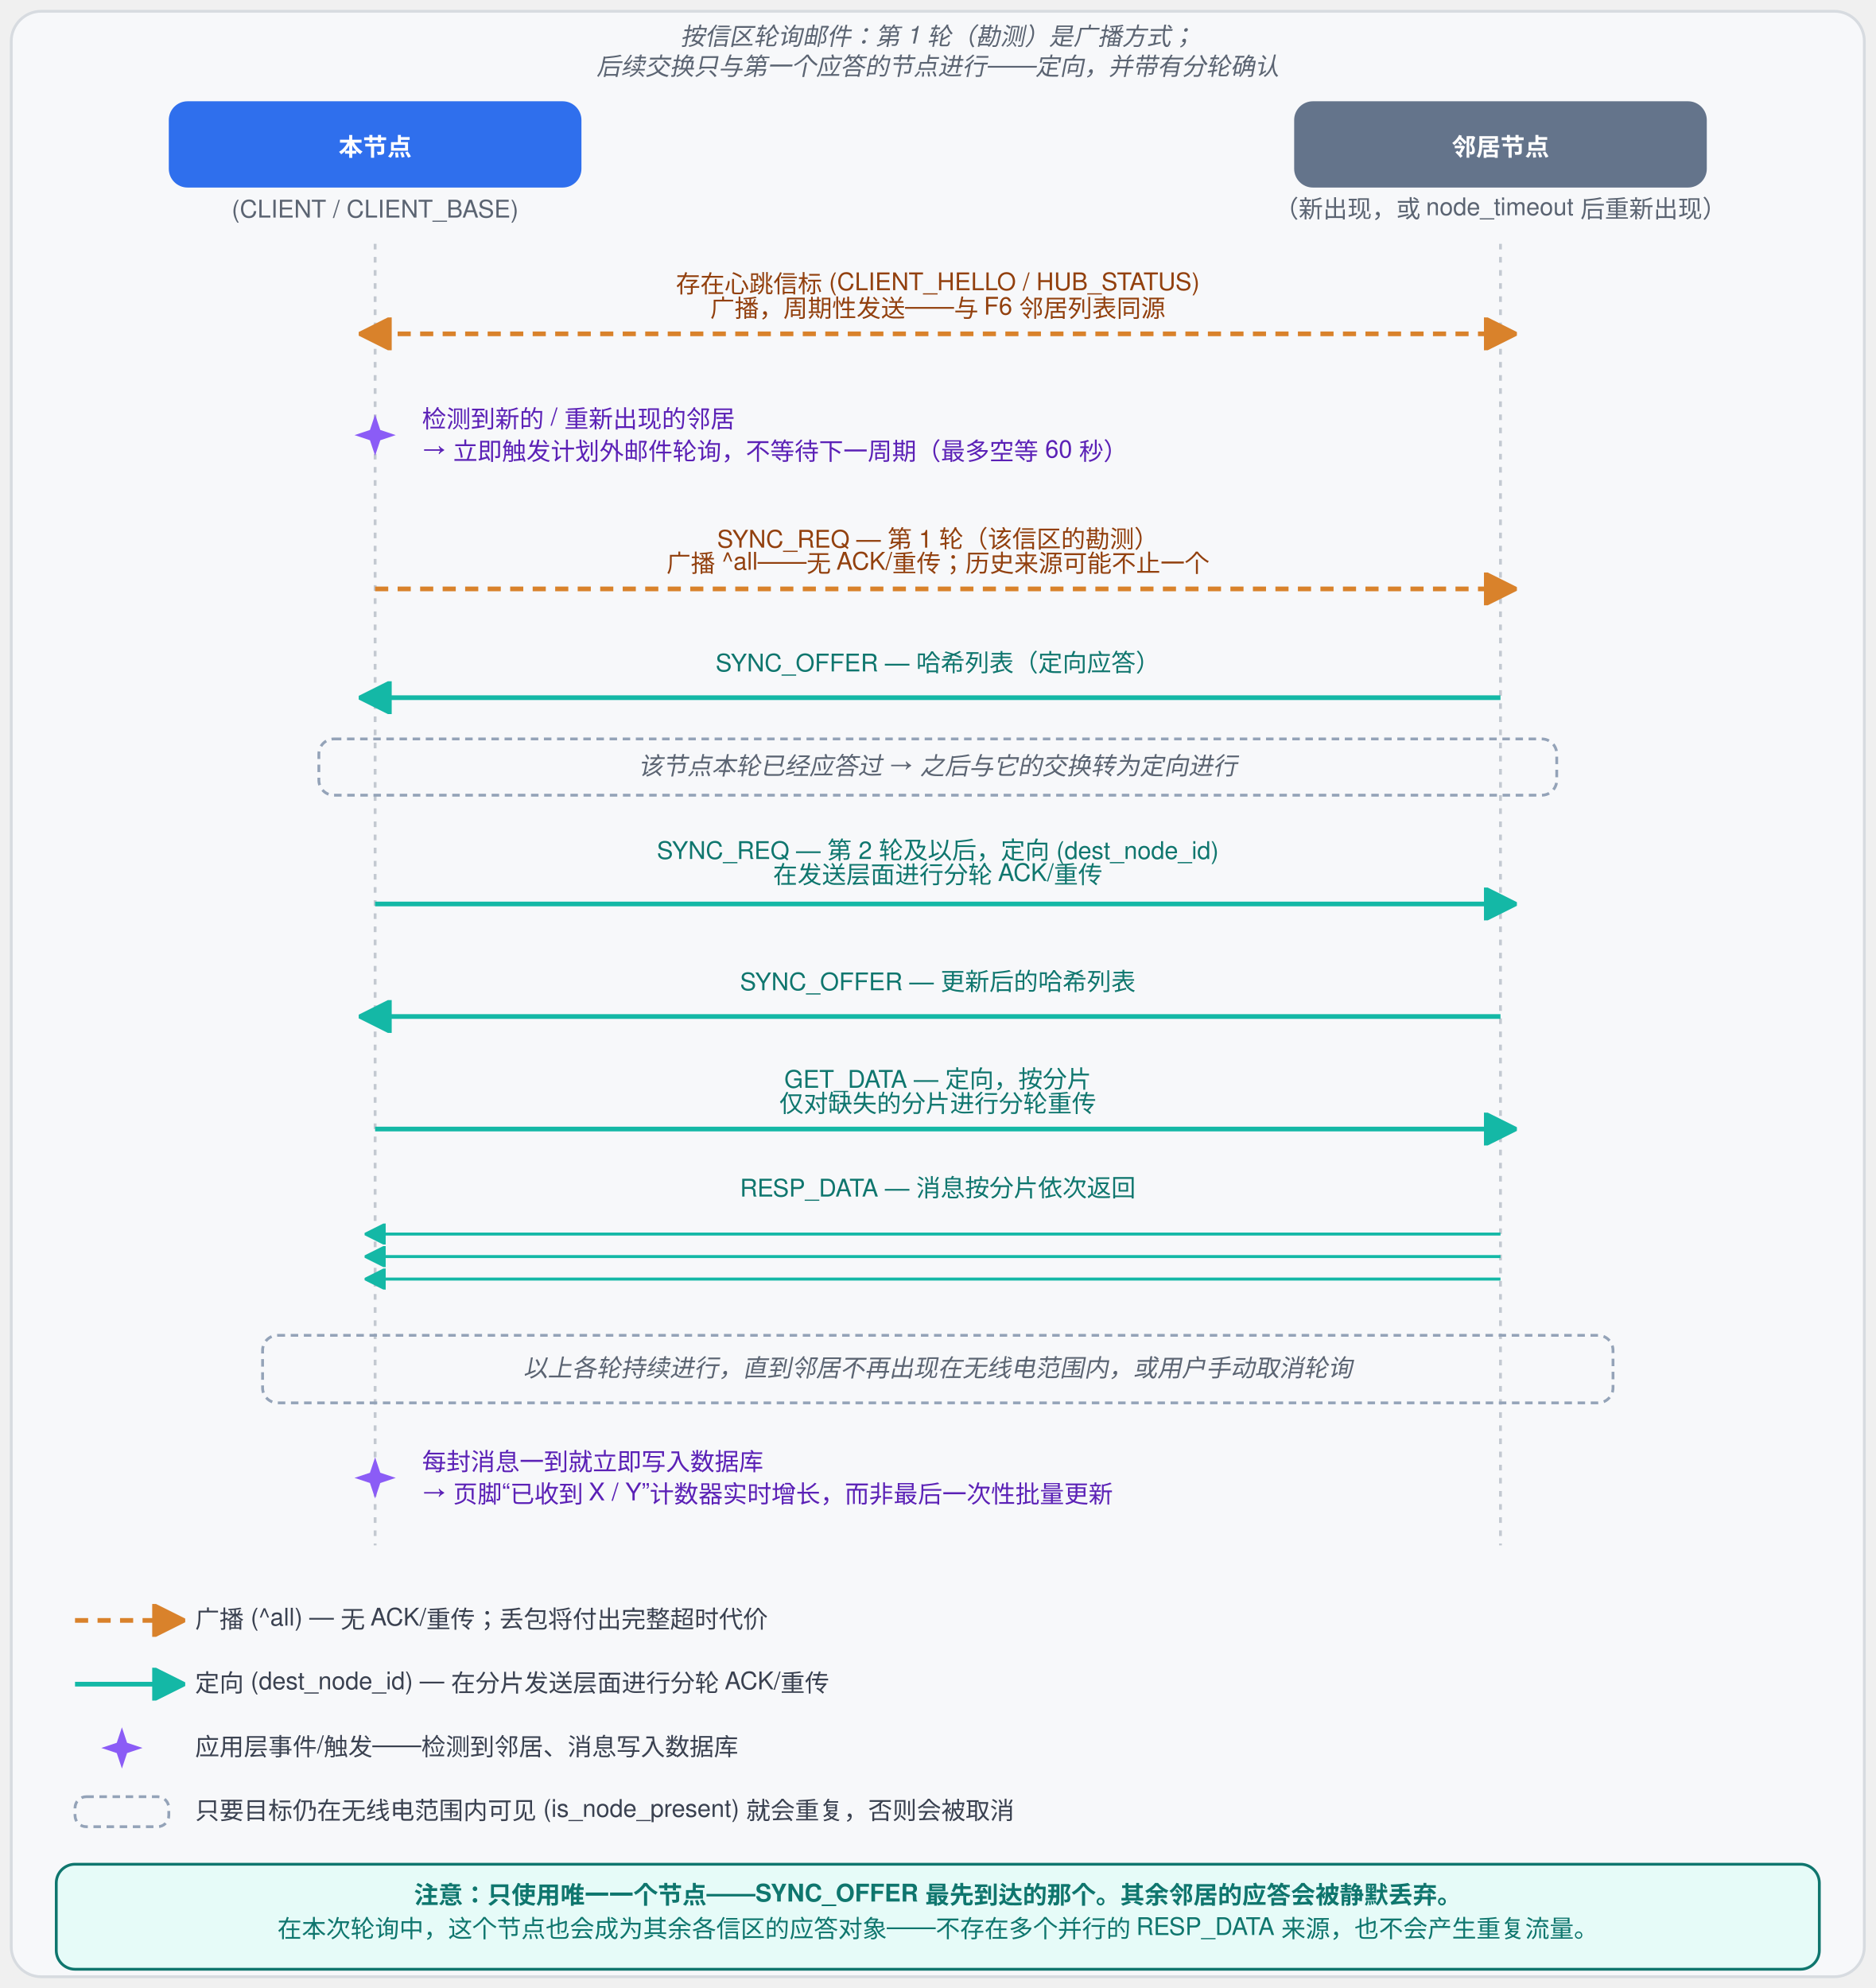
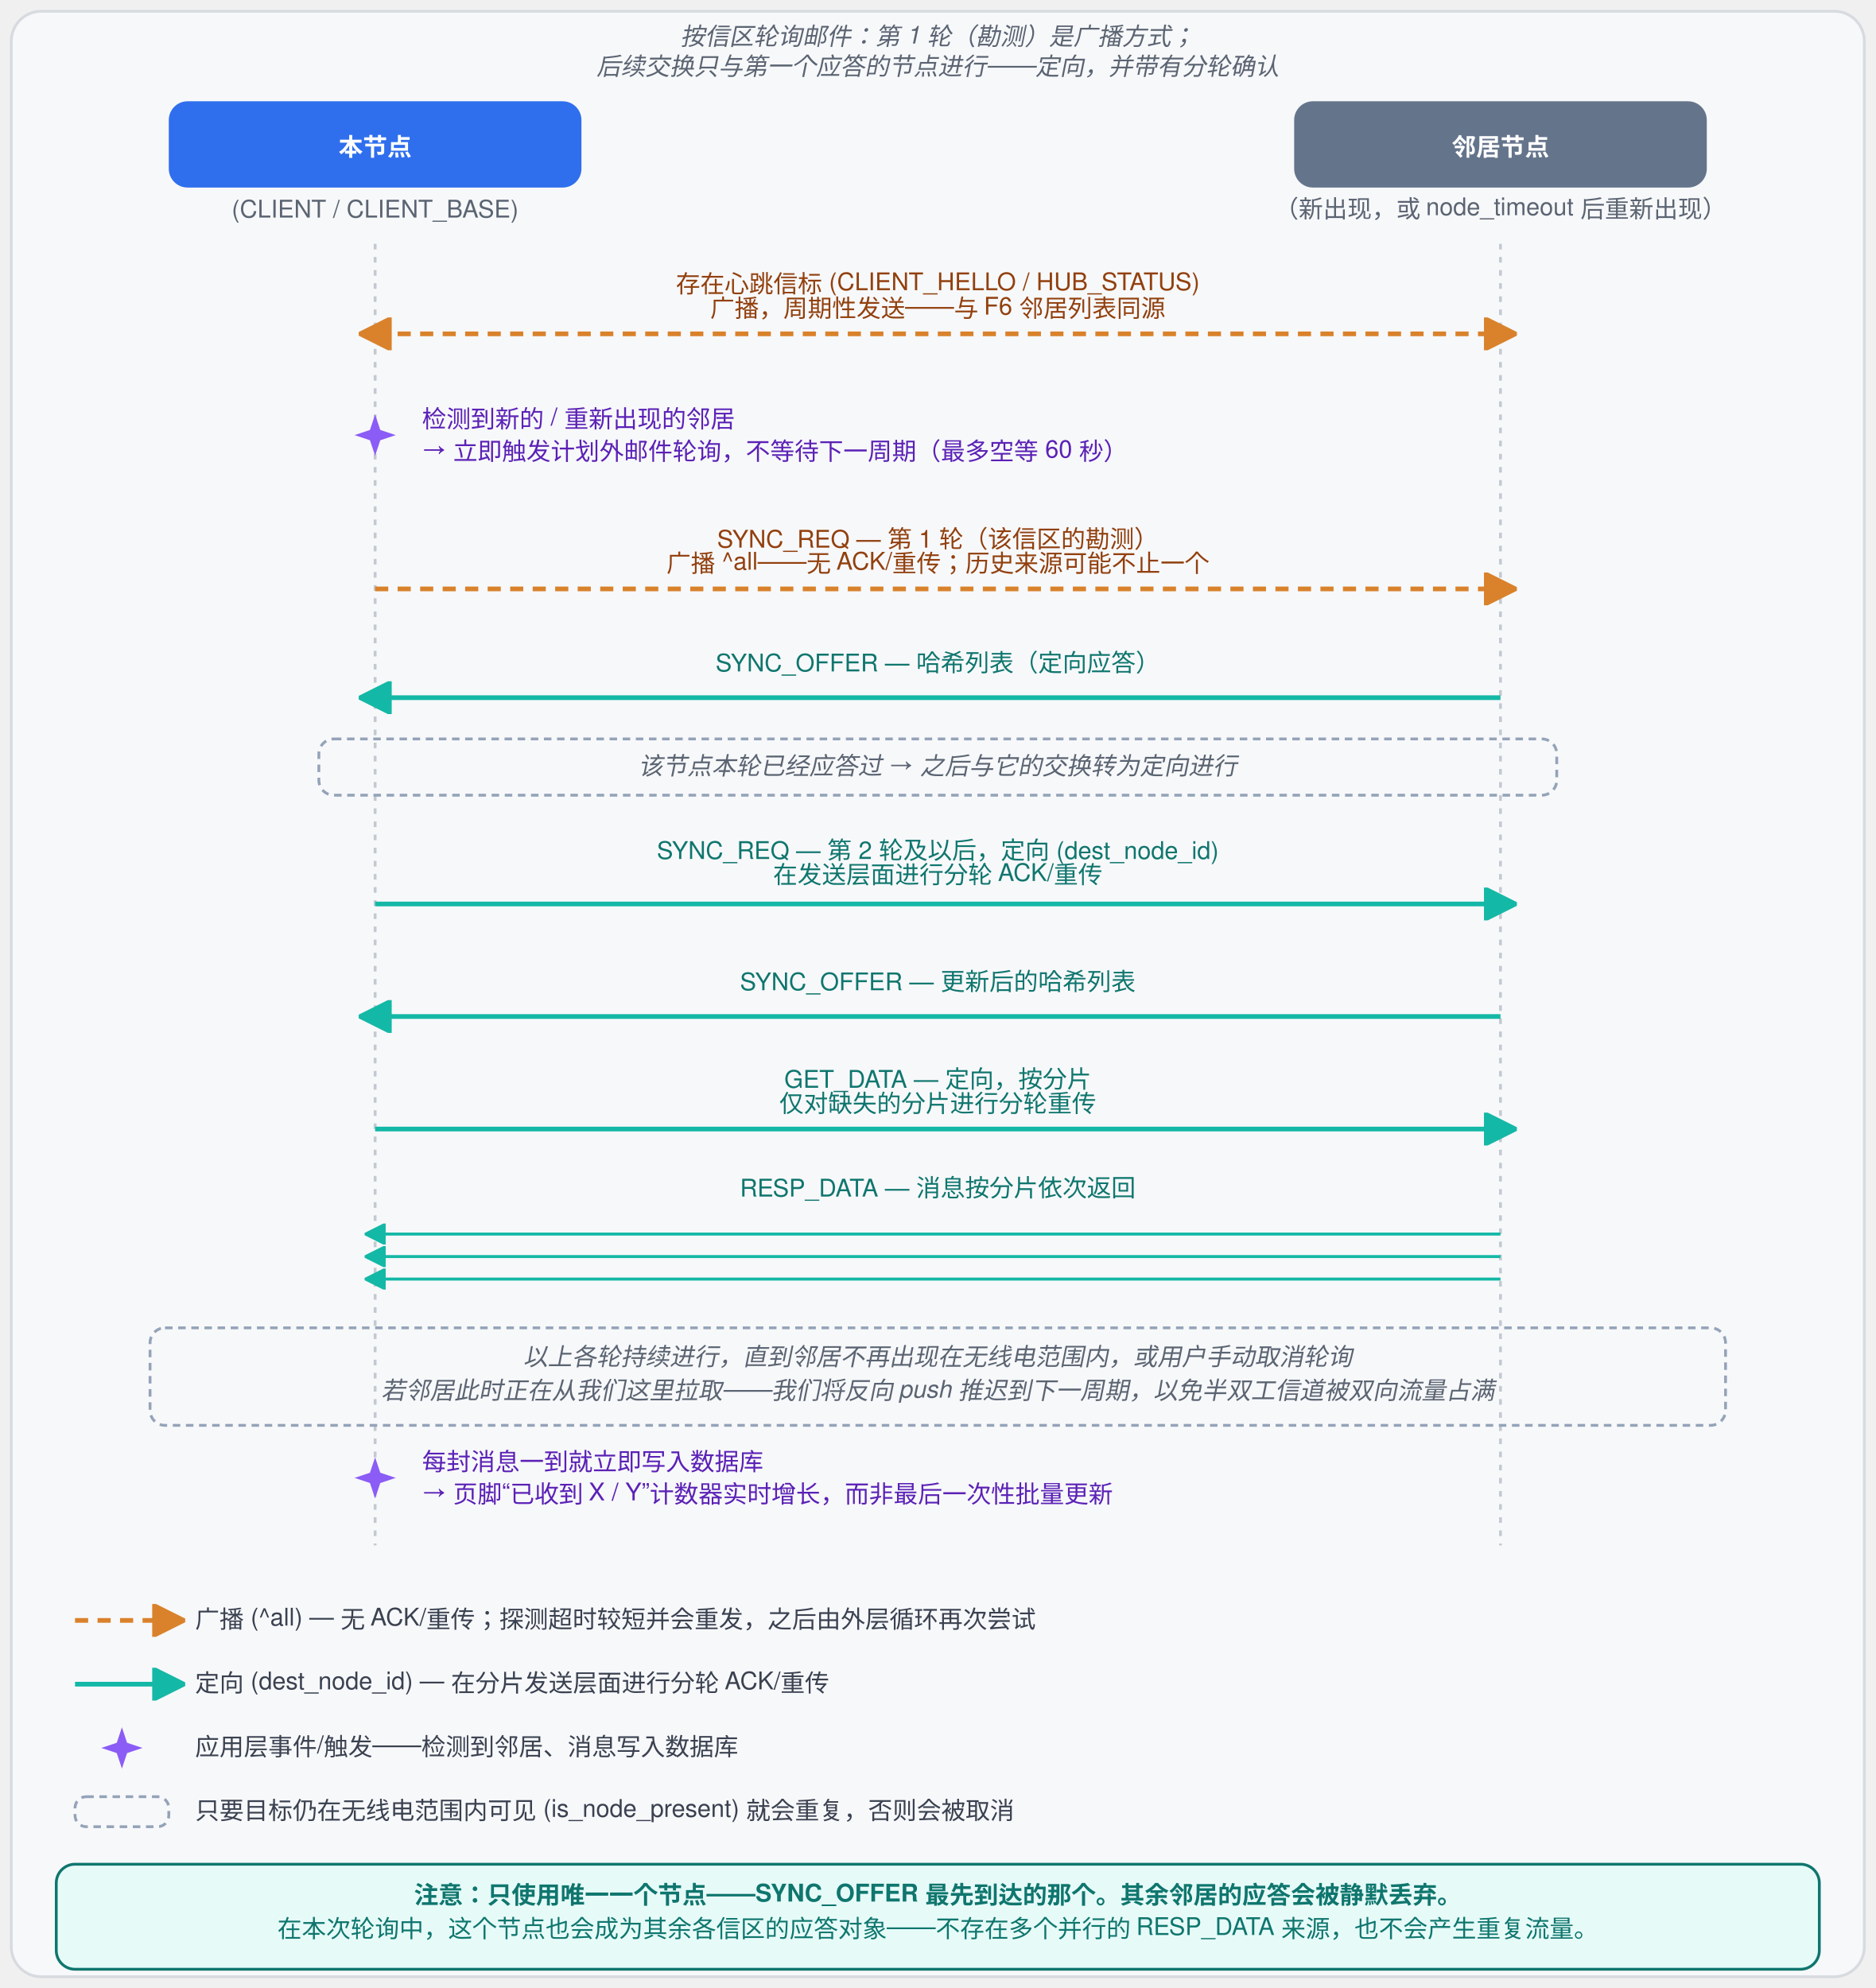
<svg xmlns="http://www.w3.org/2000/svg" viewBox="0 0 1000 1060" font-family="'Segoe UI', Helvetica, Arial, sans-serif">
  <style>
    .card { fill:#f7f8fa; stroke:#d7dbe0; }
    .node-label { fill:#ffffff; font-weight:600; }
    .sub-label { fill:#5b6472; }
    .note { fill:#5b6472; font-style:italic; }
    .legend-text { fill:#3a4150; }
    .actorA { fill:#2f6fed; }
    .actorB { fill:#64748b; }
    .lifeline { stroke:#c3c9d1; }
    .broadcast { stroke:#d9822b; fill:#d9822b; }
    .addressed { stroke:#14b8a6; fill:#14b8a6; }
    .event { fill:#8b5cf6; }
    .label-broadcast { fill:#92400e; }
    .label-addressed { fill:#0f766e; }
    .label-event { fill:#5b21b6; }
    .noteBox { fill:none; stroke:#94a3b8; stroke-dasharray:4 3; }
    .calloutBox { fill:#e6fbf8; stroke:#0f766e; }
    .callout-text { fill:#0f766e; }
    @media (prefers-color-scheme: dark) {
      .card { fill:#1b1e24; stroke:#383d46; }
      .sub-label { fill:#9aa4b2; }
      .note { fill:#9aa4b2; }
      .legend-text { fill:#c7cdd6; }
      .actorA { fill:#4f8cff; }
      .actorB { fill:#94a3b8; }
      .lifeline { stroke:#454b56; }
      .broadcast { stroke:#f0a94e; fill:#f0a94e; }
      .addressed { stroke:#2dd4bf; fill:#2dd4bf; }
      .event { fill:#a78bfa; }
      .label-broadcast { fill:#f0a94e; }
      .label-addressed { fill:#5eead4; }
      .label-event { fill:#c4b5fd; }
      .noteBox { stroke:#64748b; }
      .calloutBox { fill:#0f2e2b; stroke:#2dd4bf; }
      .callout-text { fill:#5eead4; }
    }
    text { font-size:13px; }
  </style>
  <defs>
    <marker id="arrowBroadcast" viewBox="0 0 10 10" refX="5" refY="5" markerWidth="7" markerHeight="7" orient="auto-start-reverse">
      <path d="M0,0 L10,5 L0,10 z" class="broadcast" />
    </marker>
    <marker id="arrowAddressed" viewBox="0 0 10 10" refX="5" refY="5" markerWidth="7" markerHeight="7" orient="auto-start-reverse">
      <path d="M0,0 L10,5 L0,10 z" class="addressed" />
    </marker>
    <symbol id="spark" viewBox="-10 -10 20 20">
      <path d="M0,-10 L2.5,-2.5 L10,0 L2.5,2.5 L0,10 L-2.5,2.5 L-10,0 L-2.5,-2.5 Z" class="event" />
    </symbol>
  </defs>
  <rect x="6" y="6" width="988" height="1048" rx="16" class="card" stroke-width="1.5" />
  <text x="500" y="24" text-anchor="middle" class="note" font-size="13">按信区轮询邮件：第 1 轮（勘测）是广播方式；</text>
  <text x="500" y="40" text-anchor="middle" class="note" font-size="13">后续交换只与第一个应答的节点进行——定向，并带有分轮确认</text>
  <rect x="90" y="54" width="220" height="46" rx="10" class="actorA" />
  <text x="200" y="83" text-anchor="middle" class="node-label" font-size="15">本节点</text>
  <text x="200" y="116" text-anchor="middle" class="sub-label" font-size="11">(CLIENT / CLIENT_BASE)</text>
  <rect x="690" y="54" width="220" height="46" rx="10" class="actorB" />
  <text x="800" y="83" text-anchor="middle" class="node-label" font-size="15">邻居节点</text>
  <text x="800" y="116" text-anchor="middle" class="sub-label" font-size="11">（新出现，或 node_timeout 后重新出现）</text>
  <line x1="200" y1="130" x2="200" y2="824" class="lifeline" stroke-width="1.5" stroke-dasharray="3 4" />
  <line x1="800" y1="130" x2="800" y2="824" class="lifeline" stroke-width="1.5" stroke-dasharray="3 4" />
  <text x="500" y="156" text-anchor="middle" class="label-broadcast" font-size="12.5">存在心跳信标 (CLIENT_HELLO / HUB_STATUS)</text>
  <text x="500" y="169" text-anchor="middle" class="label-broadcast" font-size="12.5">广播，周期性发送——与 F6 邻居列表同源</text>
  <line x1="200" y1="178" x2="800" y2="178" class="broadcast" stroke-width="2.5" stroke-dasharray="7 5" marker-start="url(#arrowBroadcast)" marker-end="url(#arrowBroadcast)" />
  <use href="#spark" x="189" y="221" width="22" height="22" />
  <text x="225" y="228" class="label-event" font-size="12.5">检测到新的 / 重新出现的邻居</text>
  <text x="225" y="244" class="label-event" font-size="12.5">→ 立即触发计划外邮件轮询，不等待下一周期（最多空等 60 秒）</text>
  <text x="500" y="292" text-anchor="middle" class="label-broadcast" font-size="12.5">SYNC_REQ — 第 1 轮（该信区的勘测）</text>
  <text x="500" y="305" text-anchor="middle" class="label-broadcast" font-size="12.5">广播 ^all——无 ACK/重传；历史来源可能不止一个</text>
  <line x1="200" y1="314" x2="800" y2="314" class="broadcast" stroke-width="2.5" stroke-dasharray="7 5" marker-end="url(#arrowBroadcast)" />
  <text x="500" y="358" text-anchor="middle" class="label-addressed" font-size="12.5">SYNC_OFFER — 哈希列表（定向应答）</text>
  <line x1="800" y1="372" x2="200" y2="372" class="addressed" stroke-width="2.5" marker-end="url(#arrowAddressed)" />
  <rect x="170" y="394" width="660" height="30" rx="8" class="noteBox" stroke-width="1.5" />
  <text x="500" y="413" text-anchor="middle" class="note" font-size="12.5">该节点本轮已经应答过 → 之后与它的交换转为定向进行</text>
  <text x="500" y="458" text-anchor="middle" class="label-addressed" font-size="12.5">SYNC_REQ — 第 2 轮及以后，定向 (dest_node_id)</text>
  <text x="500" y="471" text-anchor="middle" class="label-addressed" font-size="12.5">在发送层面进行分轮 ACK/重传</text>
  <line x1="200" y1="482" x2="800" y2="482" class="addressed" stroke-width="2.5" marker-end="url(#arrowAddressed)" />
  <text x="500" y="528" text-anchor="middle" class="label-addressed" font-size="12.5">SYNC_OFFER — 更新后的哈希列表</text>
  <line x1="800" y1="542" x2="200" y2="542" class="addressed" stroke-width="2.5" marker-end="url(#arrowAddressed)" />
  <text x="500" y="580" text-anchor="middle" class="label-addressed" font-size="12.5">GET_DATA — 定向，按分片</text>
  <text x="500" y="593" text-anchor="middle" class="label-addressed" font-size="12.5">仅对缺失的分片进行分轮重传</text>
  <line x1="200" y1="602" x2="800" y2="602" class="addressed" stroke-width="2.5" marker-end="url(#arrowAddressed)" />
  <text x="500" y="638" text-anchor="middle" class="label-addressed" font-size="12.5">RESP_DATA — 消息按分片依次返回</text>
  <line x1="800" y1="658" x2="200" y2="658" class="addressed" stroke-width="1.6" marker-end="url(#arrowAddressed)" />
  <line x1="800" y1="670" x2="200" y2="670" class="addressed" stroke-width="1.6" marker-end="url(#arrowAddressed)" />
  <line x1="800" y1="682" x2="200" y2="682" class="addressed" stroke-width="1.6" marker-end="url(#arrowAddressed)" />
-   <rect x="140" y="712" width="720" height="36" rx="8" class="noteBox" stroke-width="1.5" />
-   <text x="500" y="734" text-anchor="middle" class="note" font-size="12.5">以上各轮持续进行，直到邻居不再出现在无线电范围内，或用户手动取消轮询</text>
+   <rect x="80" y="708" width="840" height="52" rx="8" class="noteBox" stroke-width="1.5" />
+   <text x="500" y="728" text-anchor="middle" class="note" font-size="12.5">以上各轮持续进行，直到邻居不再出现在无线电范围内，或用户手动取消轮询</text>
+   <text x="500" y="746" text-anchor="middle" class="note" font-size="12">若邻居此时正在从我们这里拉取——我们将反向 push 推迟到下一周期，以免半双工信道被双向流量占满</text>
  <use href="#spark" x="189" y="777" width="22" height="22" />
  <text x="225" y="784" class="label-event" font-size="12.5">每封消息一到就立即写入数据库</text>
  <text x="225" y="800" class="label-event" font-size="12.5">→ 页脚“已收到 X / Y”计数器实时增长，而非最后一次性批量更新</text>
  <line x1="40" y1="864" x2="90" y2="864" class="broadcast" stroke-width="2.5" stroke-dasharray="7 5" marker-end="url(#arrowBroadcast)" />
-   <text x="104" y="868" class="legend-text" font-size="12.5">广播 (^all) — 无 ACK/重传；丢包将付出完整超时代价</text>
+   <text x="104" y="868" class="legend-text" font-size="12.5">广播 (^all) — 无 ACK/重传；探测超时较短并会重发，之后由外层循环再次尝试</text>
  <line x1="40" y1="898" x2="90" y2="898" class="addressed" stroke-width="2.5" marker-end="url(#arrowAddressed)" />
  <text x="104" y="902" class="legend-text" font-size="12.5">定向 (dest_node_id) — 在分片发送层面进行分轮 ACK/重传</text>
  <use href="#spark" x="54" y="921" width="22" height="22" />
  <text x="104" y="936" class="legend-text" font-size="12.5">应用层事件/触发——检测到邻居、消息写入数据库</text>
  <rect x="40" y="958" width="50" height="16" rx="6" class="noteBox" stroke-width="1.5" />
  <text x="104" y="970" class="legend-text" font-size="12.5">只要目标仍在无线电范围内可见 (is_node_present) 就会重复，否则会被取消</text>
  <rect x="30" y="994" width="940" height="56" rx="10" class="calloutBox" stroke-width="1.5" />
  <text x="500" y="1015" text-anchor="middle" class="callout-text" font-weight="600" font-size="12.5">注意：只使用唯一一个节点——SYNC_OFFER 最先到达的那个。其余邻居的应答会被静默丢弃。</text>
  <text x="500" y="1033" text-anchor="middle" class="callout-text" font-size="12.5">在本次轮询中，这个节点也会成为其余各信区的应答对象——不存在多个并行的 RESP_DATA 来源，也不会产生重复流量。</text>
</svg>
